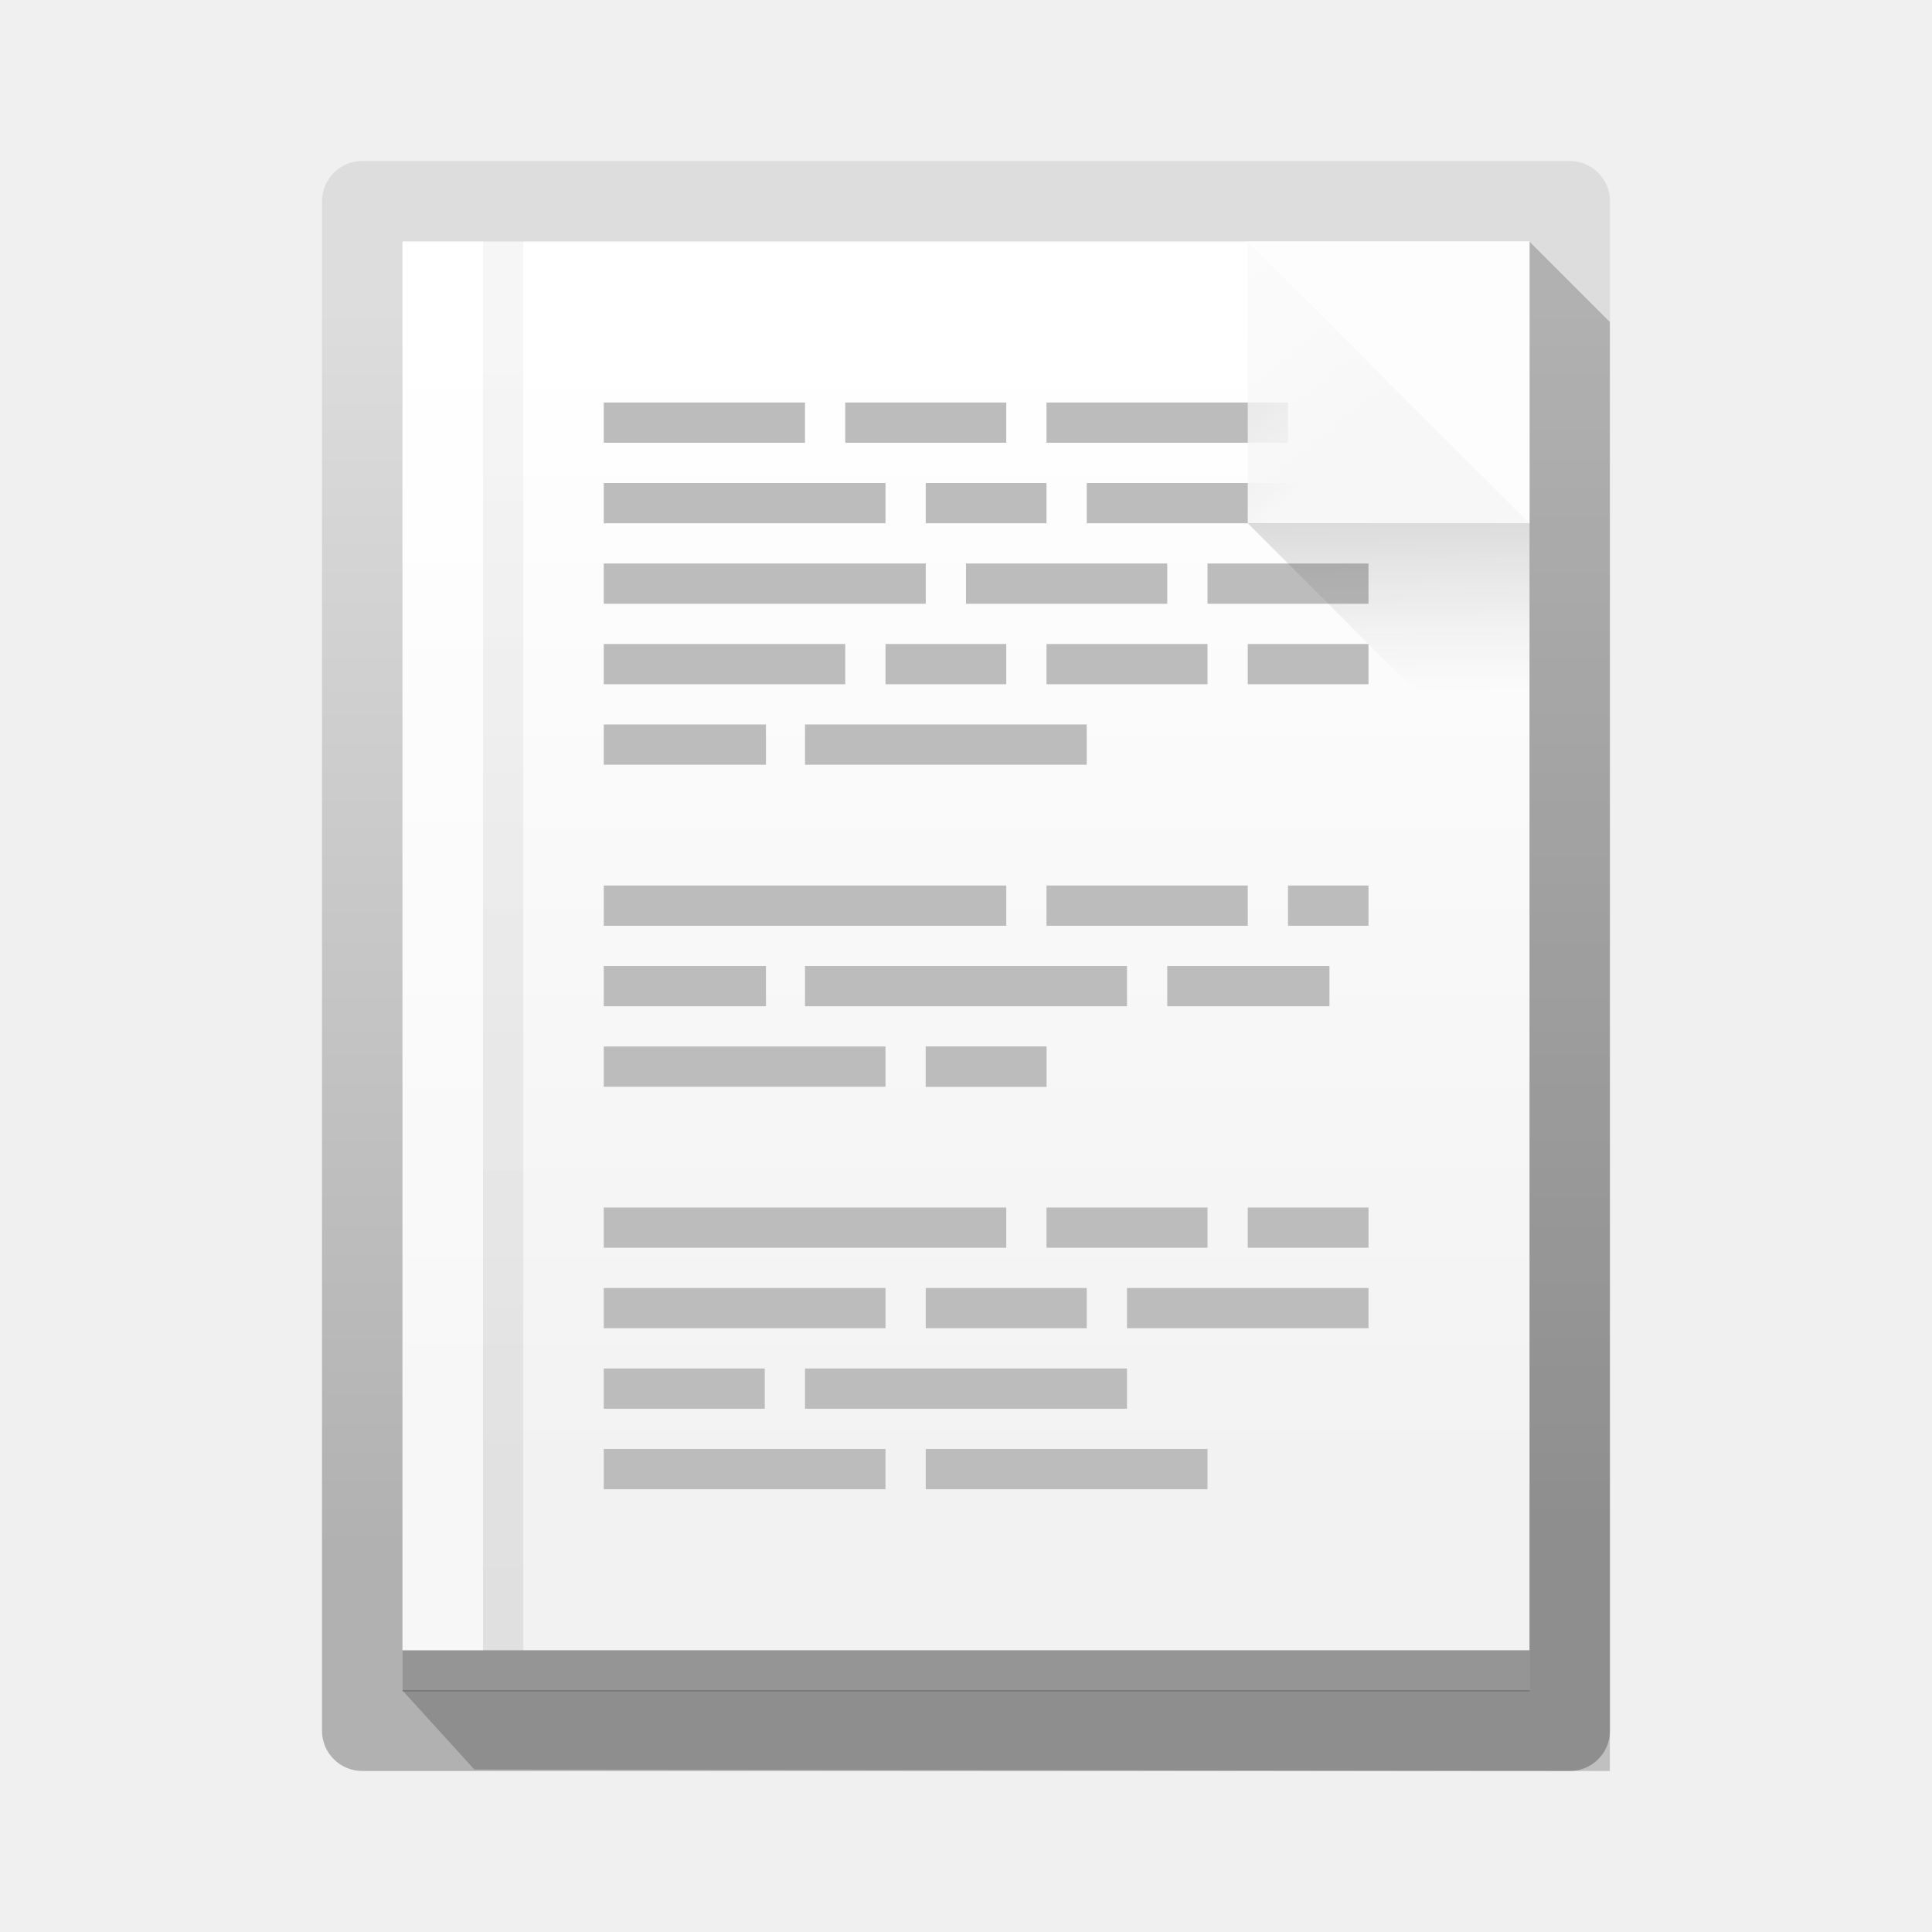
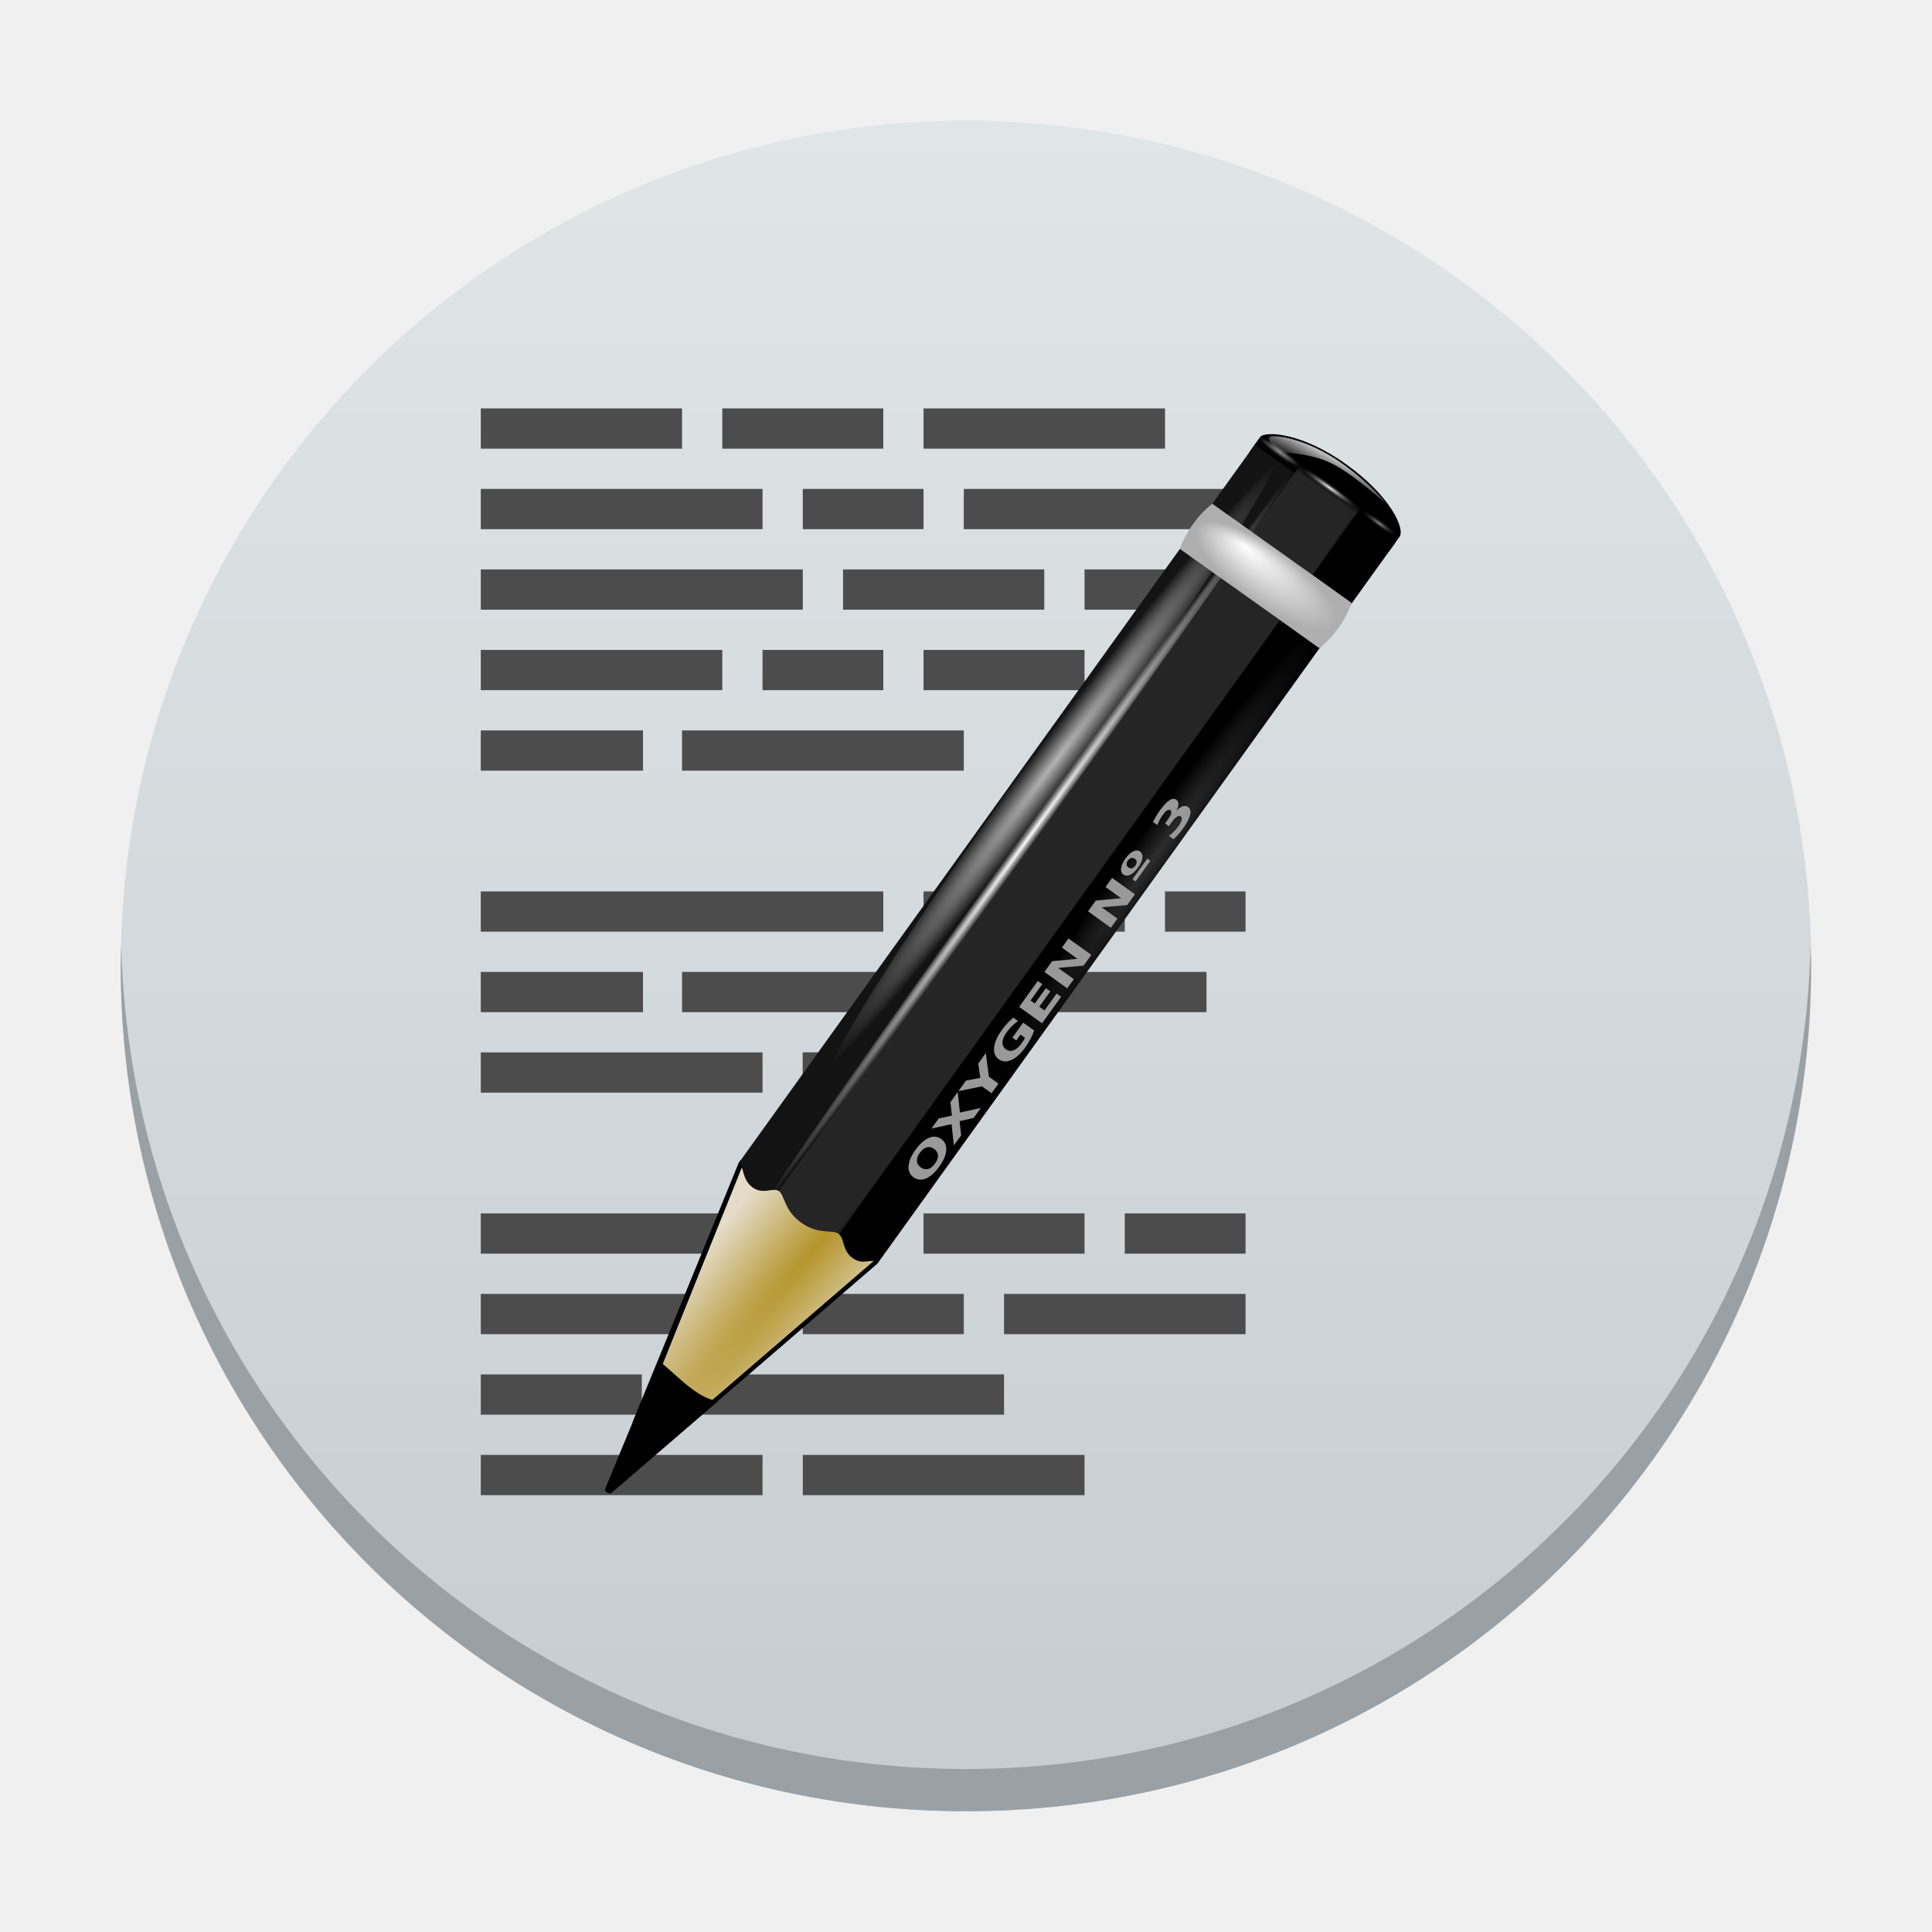
- <svg xmlns="http://www.w3.org/2000/svg" xmlns:xlink="http://www.w3.org/1999/xlink" width="48" height="48" version="1.1">
-   <defs>
+ <svg xmlns="http://www.w3.org/2000/svg" xmlns:xlink="http://www.w3.org/1999/xlink" width="48" height="48" version="1.1" id="svg9281">
+   <defs id="defs9193">
    <linearGradient id="linearGradient4485">
-       <stop style="stop-color:#000000;stop-opacity:1;" offset="0" />
-       <stop style="stop-color:#000000;stop-opacity:0.384" offset="1" />
+       <stop style="stop-color:#000000;stop-opacity:1;" offset="0" id="stop9160" />
+       <stop style="stop-color:#000000;stop-opacity:0.384" offset="1" id="stop9162" />
    </linearGradient>
    <linearGradient id="linearGradient4477">
-       <stop style="stop-color:#f7f7f7;stop-opacity:1;" offset="0" />
-       <stop style="stop-color:#f7f7f7;stop-opacity:0.392" offset="1" />
+       <stop style="stop-color:#f7f7f7;stop-opacity:1;" offset="0" id="stop9165" />
+       <stop style="stop-color:#f7f7f7;stop-opacity:0.392" offset="1" id="stop9167" />
    </linearGradient>
    <linearGradient id="b" y1="11" x1="17" y2="41" gradientUnits="userSpaceOnUse" x2="44" gradientTransform="translate(0 1004.36)">
-       <stop />
-       <stop offset="1" stop-opacity="0" />
+       <stop id="stop9170" />
+       <stop offset="1" stop-opacity="0" id="stop9172" />
    </linearGradient>
-     <linearGradient id="c" y1="40" y2="6" gradientUnits="userSpaceOnUse" x2="0" gradientTransform="matrix(0.94118,0,0,0.91176,1.412,2.08)">
-       <stop stop-color="#b1b1b1" />
-       <stop offset="1" stop-color="#dddddd" />
+     <linearGradient id="c" y1="40" y2="6" gradientUnits="userSpaceOnUse" x2="0" gradientTransform="matrix(0.94118,0,0,0.91176,72.42208,-4.92)">
+       <stop stop-color="#b1b1b1" id="stop9175" />
+       <stop offset="1" stop-color="#dddddd" id="stop9177" />
    </linearGradient>
-     <linearGradient xlink:href="#b" id="d" y1="21" x1="23" y2="39" gradientUnits="userSpaceOnUse" x2="40" />
-     <linearGradient id="e" y1="1040.95" y2="1012.95" gradientUnits="userSpaceOnUse" x2="0" gradientTransform="translate(0,-1004.36)">
-       <stop stop-color="#f2f2f2" />
-       <stop offset="1" stop-color="#ffffff" />
+     <linearGradient xlink:href="#b" id="d" y1="21" x1="23" y2="39" gradientUnits="userSpaceOnUse" x2="40" gradientTransform="translate(54.58977,-2)" />
+     <linearGradient id="e" y1="1040.95" y2="1012.95" gradientUnits="userSpaceOnUse" x2="0" gradientTransform="translate(-74.30613,-1016.36)">
+       <stop stop-color="#f2f2f2" id="stop9181" />
+       <stop offset="1" stop-color="#ffffff" id="stop9183" />
    </linearGradient>
-     <linearGradient gradientTransform="matrix(-1,0,0,-1,79.99999,38)" x2="49" gradientUnits="userSpaceOnUse" y2="20.735" x1="49.088" y1="26.497" id="d-3">
-       <stop />
-       <stop stop-opacity="0" stop-color="#655c6f" offset="1" />
+     <linearGradient gradientTransform="matrix(-1,0,0,-1.5,140.0858,43.5)" x2="49" gradientUnits="userSpaceOnUse" y2="20.735" x1="49.088" y1="26.497" id="d-3">
+       <stop id="stop9186" />
+       <stop stop-opacity="0" stop-color="#655c6f" offset="1" id="stop9188" />
    </linearGradient>
-     <linearGradient xlink:href="#linearGradient4477" id="linearGradient4483" x1="34.237" y1="10.71" x2="30.045" y2="5.495" gradientUnits="userSpaceOnUse" />
-     <linearGradient xlink:href="#linearGradient4485" id="linearGradient4491" x1="13" y1="44.006" x2="13" y2="3.172" gradientUnits="userSpaceOnUse" />
+     <linearGradient xlink:href="#linearGradient4477" id="linearGradient4483" x1="34.237" y1="10.71" x2="30.045" y2="5.495" gradientUnits="userSpaceOnUse" gradientTransform="translate(67.75328,-9)" />
+     <linearGradient xlink:href="#linearGradient4485" id="linearGradient4491" x1="13" y1="44.006" x2="13" y2="3.172" gradientUnits="userSpaceOnUse" gradientTransform="translate(85.08577,-19.77212)" />
+     <linearGradient id="a" y1="543.8" y2="503.8" x2="0" gradientUnits="userSpaceOnUse" gradientTransform="matrix(1.049947,0,0,1.05,-452.9769,-525.9899)">
+       <stop stop-color="#c6cdd1" id="stop2" />
+       <stop offset="1" stop-color="#e0e5e7" id="stop4" />
+     </linearGradient>
+     <linearGradient id="linearGradient2257">
+       <stop id="stop2259" offset="0" style="stop-color:#b4942a;stop-opacity:1;" />
+       <stop id="stop2261" offset="1" style="stop-color:#e4dcc9;stop-opacity:1" />
+     </linearGradient>
+     <linearGradient id="linearGradient2598">
+       <stop style="stop-color:#252525;stop-opacity:1;" offset="0" id="stop2600" />
+       <stop id="stop2606" offset="0.5" style="stop-color:#252525;stop-opacity:1;" />
+       <stop style="stop-color:#252525;stop-opacity:1;" offset="0.75" id="stop2608" />
+       <stop style="stop-color:#000000;stop-opacity:1;" offset="1" id="stop2602" />
+     </linearGradient>
+     <linearGradient id="linearGradient3311">
+       <stop id="stop3313" offset="0" style="stop-color:#2d2d2d;stop-opacity:1;" />
+       <stop style="stop-color:#000000;stop-opacity:1;" offset="0.5" id="stop3319" />
+       <stop id="stop3315" offset="1" style="stop-color:#000000;stop-opacity:1;" />
+     </linearGradient>
+     <linearGradient id="linearGradient3303">
+       <stop id="stop3305" offset="0" style="stop-color:#ffffff;stop-opacity:0.683;" />
+       <stop id="stop3307" offset="1" style="stop-color:#ffffff;stop-opacity:0;" />
+     </linearGradient>
+     <linearGradient id="linearGradient3058">
+       <stop style="stop-color:white;stop-opacity:1;" offset="0" id="stop3060" />
+       <stop style="stop-color:white;stop-opacity:0;" offset="1" id="stop3062" />
+     </linearGradient>
+     <linearGradient id="linearGradient3225">
+       <stop id="stop3227" offset="0" style="stop-color:#ffffff;stop-opacity:1;" />
+       <stop id="stop3229" offset="1" style="stop-color:#aeaeae;stop-opacity:1;" />
+     </linearGradient>
+     <linearGradient id="linearGradient3217">
+       <stop style="stop-color:#252525;stop-opacity:1;" offset="0" id="stop3219" />
+       <stop style="stop-color:#252525;stop-opacity:0;" offset="1" id="stop3221" />
+     </linearGradient>
+     <linearGradient id="linearGradient3207">
+       <stop id="stop3209" offset="0" style="stop-color:#ffffff;stop-opacity:1;" />
+       <stop id="stop3211" offset="1" style="stop-color:#252525;stop-opacity:0;" />
+     </linearGradient>
+     <linearGradient id="linearGradient3251">
+       <stop style="stop-color:#000000;stop-opacity:1;" offset="0" id="stop3253" />
+       <stop id="stop14161" offset="0.709" style="stop-color:#090909;stop-opacity:0.679;" />
+       <stop style="stop-color:#131313;stop-opacity:0;" offset="1" id="stop3255" />
+     </linearGradient>
+     <linearGradient id="linearGradient3273">
+       <stop id="stop3275" offset="0" style="stop-color:#ffffff;stop-opacity:0.55;" />
+       <stop id="stop3277" offset="1" style="stop-color:#ffffff;stop-opacity:0;" />
+     </linearGradient>
+     <linearGradient id="linearGradient3259">
+       <stop style="stop-color:#ffffff;stop-opacity:0.55;" offset="0" id="stop3261" />
+       <stop style="stop-color:#000000;stop-opacity:0;" offset="1" id="stop3263" />
+     </linearGradient>
+     <radialGradient xlink:href="#linearGradient2257" id="radialGradient3536-7-4" gradientUnits="userSpaceOnUse" gradientTransform="matrix(0.4879756,0.3893716,-3.151706,3.774133,379.7883,-441.032)" cx="42.618" cy="120.642" fx="42.618" fy="120.642" r="3.407" />
+     <radialGradient xlink:href="#linearGradient2598" id="radialGradient3538-5-4" gradientUnits="userSpaceOnUse" gradientTransform="matrix(0.6037407,0.440285,-5.504117,7.6106,336.1407,-427.6392)" cx="15.727" cy="58.09" fx="15.727" fy="58.09" r="2.614" />
+     <radialGradient xlink:href="#linearGradient3311" id="radialGradient3540-2-1" gradientUnits="userSpaceOnUse" gradientTransform="matrix(0.02082799,0.01479932,-0.1646447,0.2314665,43.4989,-3.454327)" cx="89.455" cy="100.747" fx="89.455" fy="100.747" r="47.746" />
+     <radialGradient xlink:href="#linearGradient3303" id="radialGradient3542-3-2" gradientUnits="userSpaceOnUse" gradientTransform="matrix(0.1980575,-0.00432738,1.1223032e-4,0.01130356,-7.070404,-32.26634)" cx="34.678" cy="7.462" fx="34.678" fy="7.462" r="47.595" />
+     <radialGradient xlink:href="#linearGradient3058" id="radialGradient3544-6-1" gradientUnits="userSpaceOnUse" gradientTransform="matrix(-0.2375834,0.00105776,-1.8359254e-5,-0.0036483,6.170743,-32.9077)" cx="34.678" cy="7.462" fx="34.678" fy="7.462" r="47.595" />
+     <radialGradient xlink:href="#linearGradient3225" id="radialGradient3546-1-4" gradientUnits="userSpaceOnUse" gradientTransform="matrix(0.4324531,0.3099345,-0.1015093,0.1410859,11.12494,-2.080542)" cx="49.01" cy="8.495" fx="47.371" fy="6.77" r="3.975" />
+     <radialGradient xlink:href="#linearGradient3207" id="radialGradient3550-0-9" gradientUnits="userSpaceOnUse" gradientTransform="matrix(0.5320481,0,0,0.05612573,7.815387,-9.542869)" cx="49.012" cy="2.674" fx="49.012" fy="2.674" r="1.725" />
+     <radialGradient xlink:href="#linearGradient3273" id="radialGradient3556-8-5" gradientUnits="userSpaceOnUse" gradientTransform="matrix(0.3528325,0,0,0.05612573,15.07306,-9.542869)" cx="49.012" cy="2.674" fx="49.012" fy="2.674" r="1.725" />
+     <radialGradient xlink:href="#linearGradient3259" id="radialGradient3560-3-4" gradientUnits="userSpaceOnUse" gradientTransform="matrix(0.3500771,0,0,0.05612573,-52.5696,-9.54287)" cx="49.012" cy="2.674" fx="49.012" fy="2.674" r="1.725" />
+     <linearGradient xlink:href="#linearGradient3217" id="linearGradient12362" gradientUnits="userSpaceOnUse" gradientTransform="matrix(0.5320481,0,0,0.4613369,7.815387,-10.61437)" x1="48.915" y1="2.972" x2="48.913" y2="2.555" />
+     <linearGradient xlink:href="#linearGradient3058" id="linearGradient12364" gradientUnits="userSpaceOnUse" gradientTransform="matrix(0.4324531,0.3099345,-0.2694344,0.3744815,12.55151,-4.063316)" x1="48.499" y1="0.812" x2="48.733" y2="2.366" />
+     <linearGradient xlink:href="#linearGradient3251" id="linearGradient12366" gradientUnits="userSpaceOnUse" gradientTransform="matrix(0.5291193,0,0,0.4613369,7.953876,-10.61437)" x1="46.052" y1="3.1" x2="46.052" y2="2.396" />
+     <linearGradient xlink:href="#linearGradient3251" id="linearGradient12368" gradientUnits="userSpaceOnUse" gradientTransform="matrix(0.4101922,0,0,0.3556761,-5.023122,-8.013421)" x1="46.052" y1="3.1" x2="46.052" y2="2.396" />
  </defs>
-   <rect width="32" x="8" y="4" height="40" style="fill:url(#c);fill-rule:evenodd" ry="1" rx="1" />
-   <path d="m 38,37 -28,5 1.786,1.963 28.21,0.037 0,-36 -2,-2 z" style="opacity:0.2;fill:url(#d);fill-rule:evenodd" />
-   <path d="m 10,6 0,36 28,0 0,-36 z" style="fill:url(#e);fill-rule:evenodd" />
-   <rect width="28" x="10" y="41" height="1.016" style="fill:#1b1b1b;fill-rule:evenodd;fill-opacity:1;opacity:0.437" />
-   <rect style="fill:#bcbcbc;fill-rule:evenodd" height="1" y="14" x="15" width="8" />
-   <rect style="fill:#bcbcbc;fill-rule:evenodd" height="1" y="14" x="24" width="5" />
-   <rect style="fill:#bcbcbc;fill-rule:evenodd" height="1" y="16" x="15" width="6" />
-   <rect style="fill:#bcbcbc;fill-rule:evenodd" height="1" y="16" x="22" width="3" />
-   <rect style="fill:#bcbcbc;fill-rule:evenodd" height="1" y="18" x="15" width="4.03" />
-   <rect style="fill:#bcbcbc;fill-rule:evenodd" height="1" y="18" x="20" width="7" />
-   <rect style="fill:#bcbcbc;fill-opacity:1;fill-rule:evenodd" height="1" y="10" x="15" width="5" />
-   <rect style="fill:#bcbcbc;fill-opacity:1;fill-rule:evenodd" height="1" y="10" x="26" width="6" />
-   <rect style="fill:#bcbcbc;fill-opacity:1;fill-rule:evenodd" height="1" y="12" x="15" width="7" />
-   <rect style="fill:#bcbcbc;fill-opacity:1;fill-rule:evenodd" height="1" y="12" x="23" width="3" />
-   <rect style="fill:#bcbcbc;fill-rule:evenodd" width="7" x="15" y="-27" height="1" transform="scale(1,-1)" />
-   <rect style="fill:#bcbcbc;fill-rule:evenodd" width="3" x="23" y="-27" height="1" transform="scale(1,-1)" />
-   <rect style="fill:#bcbcbc;fill-rule:evenodd" width="4.03" x="15" y="-25" height="1" transform="scale(1,-1)" />
-   <rect style="fill:#bcbcbc;fill-rule:evenodd" width="8" x="20" y="-25" height="1" transform="scale(1,-1)" />
-   <rect width="10" x="15" y="-23" height="1" style="fill:#bcbcbc;fill-opacity:1;fill-rule:evenodd" transform="scale(1,-1)" />
-   <rect width="5" x="26" y="-23" height="1" style="fill:#bcbcbc;fill-opacity:1;fill-rule:evenodd" transform="scale(1,-1)" />
-   <rect style="color:#000000;clip-rule:nonzero;display:inline;overflow:visible;visibility:visible;opacity:0.082;isolation:auto;mix-blend-mode:normal;color-interpolation:sRGB;color-interpolation-filters:linearRGB;solid-color:#000000;solid-opacity:1;fill:url(#linearGradient4491);fill-opacity:1;fill-rule:nonzero;stroke:none;stroke-width:1px;stroke-linecap:butt;stroke-linejoin:miter;stroke-miterlimit:4;stroke-dasharray:none;stroke-dashoffset:0;stroke-opacity:1;marker:none;color-rendering:auto;image-rendering:auto;shape-rendering:auto;text-rendering:auto;enable-background:accumulate" width="1" height="35" x="12" y="6" />
-   <rect width="10" x="15" y="30" height="1" style="fill:#bcbcbc;fill-opacity:1;fill-rule:evenodd" />
-   <rect width="7" x="15" y="32" height="1" style="fill:#bcbcbc;fill-opacity:1;fill-rule:evenodd" />
-   <rect width="4" x="23" y="32" height="1" style="fill:#bcbcbc;fill-opacity:1;fill-rule:evenodd" />
-   <rect width="4" x="15" y="34" height="1" style="fill:#bcbcbc;fill-opacity:1;fill-rule:evenodd" />
-   <rect width="7" x="15" y="36" height="1" style="fill:#bcbcbc;fill-opacity:1;fill-rule:evenodd" />
-   <rect width="4" x="26" y="16" height="1" style="fill:#bcbcbc;fill-rule:evenodd" />
-   <rect width="4" x="21" y="10" height="1" style="fill:#bcbcbc;fill-opacity:1;fill-rule:evenodd" />
-   <rect width="7" x="27" y="12" height="1" style="fill:#bcbcbc;fill-opacity:1;fill-rule:evenodd" />
-   <path style="fill:url(#linearGradient4483);fill-opacity:1;fill-rule:evenodd" d="m 38,13 -7,-7 0,7 z" />
-   <rect style="fill:#bcbcbc;fill-opacity:1;fill-rule:evenodd" height="1" y="14" x="30" width="4" />
-   <path style="opacity:0.2;fill:url(#d-3);fill-rule:evenodd" d="m 31,13 7,7 0,-7 z" />
-   <path d="m 31,6 7,7 0,-7 z" style="fill:#fdfdfd;fill-opacity:1;fill-rule:evenodd" />
-   <rect y="6" x="10" height="35" width="2" style="color:#000000;clip-rule:nonzero;display:inline;overflow:visible;visibility:visible;opacity:0.373;isolation:auto;mix-blend-mode:normal;color-interpolation:sRGB;color-interpolation-filters:linearRGB;solid-color:#000000;solid-opacity:1;fill:#ffffff;fill-opacity:1;fill-rule:nonzero;stroke:none;stroke-width:1px;stroke-linecap:butt;stroke-linejoin:miter;stroke-miterlimit:4;stroke-dasharray:none;stroke-dashoffset:0;stroke-opacity:1;marker:none;color-rendering:auto;image-rendering:auto;shape-rendering:auto;text-rendering:auto;enable-background:accumulate" />
-   <rect width="3" x="31" y="16" height="1" style="fill:#bcbcbc;fill-opacity:1;fill-rule:evenodd" />
-   <rect transform="scale(1,-1)" height="1" y="-25" x="29" width="4.03" style="fill:#bcbcbc;fill-rule:evenodd" />
-   <rect style="fill:#bcbcbc;fill-opacity:1;fill-rule:evenodd" height="1" y="30" x="26" width="4" />
-   <rect style="fill:#bcbcbc;fill-opacity:1;fill-rule:evenodd" height="1" y="34" x="20" width="8" />
-   <rect style="fill:#bcbcbc;fill-opacity:1;fill-rule:evenodd" height="1" y="36" x="23" width="7" />
-   <rect transform="scale(1,-1)" height="1" y="-27" x="23" width="3" style="fill:#bcbcbc;fill-rule:evenodd" />
-   <rect style="fill:#bcbcbc;fill-rule:evenodd" width="2" x="32" y="-23" height="1" transform="scale(1,-1)" />
-   <rect transform="scale(1,-1)" height="1" y="-31" x="31" width="3" style="fill:#bcbcbc;fill-rule:evenodd" />
-   <rect style="fill:#bcbcbc;fill-opacity:1;fill-rule:evenodd" height="1" y="32" x="28" width="6" />
+   <rect width="41.998" x="-44.999" y="3" stroke-opacity="0.55" fill="url(#a)" rx="20.999" height="42" stroke-width="2.94" transform="scale(-1,1)" id="rect20" style="fill:url(#a)" />
+   <path fill="#99a1a7" d="m 3.012,23.475 c -0.004,0.175 -0.013,0.349 -0.013,0.525 0,11.634 9.366,21 20.999,21 11.633,0 20.999,-9.366 20.999,-21 0,-0.176 -0.008,-0.35 -0.013,-0.525 -0.277,11.389 -9.534,20.475 -20.986,20.475 -11.457,0 -20.709,-9.086 -20.986,-20.475" id="path24" style="stroke-width:2.94;stroke-opacity:0.55" />
+   <rect style="fill:#4c4c4c;fill-rule:evenodd;fill-opacity:1" height="1" y="14.147" x="11.945" width="8" id="rect9203-2" />
+   <rect style="fill:#4c4c4c;fill-rule:evenodd;fill-opacity:1" height="1" y="14.147" x="20.945" width="5" id="rect9205-7" />
+   <rect style="fill:#4c4c4c;fill-rule:evenodd;fill-opacity:1" height="1" y="16.147" x="11.945" width="6" id="rect9207-0" />
+   <rect style="fill:#4c4c4c;fill-rule:evenodd;fill-opacity:1" height="1" y="16.147" x="18.945" width="3" id="rect9209-9" />
+   <rect style="fill:#4c4c4c;fill-rule:evenodd;fill-opacity:1" height="1" y="18.147" x="11.945" width="4.03" id="rect9211-3" />
+   <rect style="fill:#4c4c4c;fill-rule:evenodd;fill-opacity:1" height="1" y="18.147" x="16.945" width="7" id="rect9213-6" />
+   <rect style="fill:#4c4c4c;fill-opacity:1;fill-rule:evenodd" height="1" y="10.147" x="11.945" width="5" id="rect9215-0" />
+   <rect style="fill:#4c4c4c;fill-opacity:1;fill-rule:evenodd" height="1" y="10.147" x="22.945" width="6" id="rect9217-6" />
+   <rect style="fill:#4c4c4c;fill-opacity:1;fill-rule:evenodd" height="1" y="12.147" x="11.945" width="7" id="rect9219-2" />
+   <rect style="fill:#4c4c4c;fill-opacity:1;fill-rule:evenodd" height="1" y="12.147" x="19.945" width="3" id="rect9221-6" />
+   <rect style="fill:#4c4c4c;fill-rule:evenodd;fill-opacity:1" width="7" x="11.945" y="-27.147" height="1" transform="scale(1,-1)" id="rect9223-1" />
+   <rect style="fill:#4c4c4c;fill-rule:evenodd;fill-opacity:1" width="3" x="19.945" y="-27.147" height="1" transform="scale(1,-1)" id="rect9225-8" />
+   <rect style="fill:#4c4c4c;fill-rule:evenodd;fill-opacity:1" width="4.03" x="11.945" y="-25.147" height="1" transform="scale(1,-1)" id="rect9227-7" />
+   <rect style="fill:#4c4c4c;fill-rule:evenodd;fill-opacity:1" width="8" x="16.945" y="-25.147" height="1" transform="scale(1,-1)" id="rect9229-9" />
+   <rect width="10" x="11.945" y="-23.147" height="1" style="fill:#4c4c4c;fill-opacity:1;fill-rule:evenodd" transform="scale(1,-1)" id="rect9231-2" />
+   <rect width="5" x="22.945" y="-23.147" height="1" style="fill:#4c4c4c;fill-opacity:1;fill-rule:evenodd" transform="scale(1,-1)" id="rect9233-0" />
+   <rect width="10" x="11.945" y="30.147" height="1" style="fill:#4c4c4c;fill-opacity:1;fill-rule:evenodd" id="rect9237-2" />
+   <rect width="7" x="11.945" y="32.147" height="1" style="fill:#4c4c4c;fill-opacity:1;fill-rule:evenodd" id="rect9239-3" />
+   <rect width="4" x="19.945" y="32.147" height="1" style="fill:#4c4c4c;fill-opacity:1;fill-rule:evenodd" id="rect9241-7" />
+   <rect width="4" x="11.945" y="34.147" height="1" style="fill:#4c4c4c;fill-opacity:1;fill-rule:evenodd" id="rect9243-5" />
+   <rect width="7" x="11.945" y="36.147" height="1" style="fill:#4c4c4c;fill-opacity:1;fill-rule:evenodd" id="rect9245-9" />
+   <rect width="4" x="22.945" y="16.147" height="1" style="fill:#4c4c4c;fill-rule:evenodd;fill-opacity:1" id="rect9247-2" />
+   <rect width="4" x="17.945" y="10.147" height="1" style="fill:#4c4c4c;fill-opacity:1;fill-rule:evenodd" id="rect9249-2" />
+   <rect width="7" x="23.945" y="12.147" height="1" style="fill:#4c4c4c;fill-opacity:1;fill-rule:evenodd" id="rect9251-8" />
+   <rect style="fill:#4c4c4c;fill-opacity:1;fill-rule:evenodd" height="1" y="14.147" x="26.945" width="4" id="rect9255-9" />
+   <rect width="3" x="27.945" y="16.147" height="1" style="fill:#4c4c4c;fill-opacity:1;fill-rule:evenodd" id="rect9263-7" />
+   <rect transform="scale(1,-1)" height="1" y="-25.147" x="25.945" width="4.03" style="fill:#4c4c4c;fill-rule:evenodd;fill-opacity:1" id="rect9265-3" />
+   <rect style="fill:#4c4c4c;fill-opacity:1;fill-rule:evenodd" height="1" y="30.147" x="22.945" width="4" id="rect9267-6" />
+   <rect style="fill:#4c4c4c;fill-opacity:1;fill-rule:evenodd" height="1" y="34.147" x="16.945" width="8" id="rect9269-1" />
+   <rect style="fill:#4c4c4c;fill-opacity:1;fill-rule:evenodd" height="1" y="36.147" x="19.945" width="7" id="rect9271-2" />
+   <rect transform="scale(1,-1)" height="1" y="-27.147" x="19.945" width="3" style="fill:#4c4c4c;fill-rule:evenodd;fill-opacity:1" id="rect9273-9" />
+   <rect style="fill:#4c4c4c;fill-rule:evenodd;fill-opacity:1" width="2" x="28.945" y="-23.147" height="1" transform="scale(1,-1)" id="rect9275-3" />
+   <rect transform="scale(1,-1)" height="1" y="-31.147" x="27.945" width="3" style="fill:#4c4c4c;fill-rule:evenodd;fill-opacity:1" id="rect9277-1" />
+   <rect style="fill:#4c4c4c;fill-opacity:1;fill-rule:evenodd" height="1" y="32.147" x="24.945" width="6" id="rect9279-9" />
+   <path id="path3180-6-0" d="m 31.311,10.857 c 0.11,-0.153 1.024,-0.118 2.134,0.678 1.121,0.803 1.464,1.61 1.326,1.801 -0.09,0.125 -0.18,0.25 -0.269,0.374 -1.153,-0.826 -2.306,-1.653 -3.46,-2.479 0.09,-0.125 0.18,-0.25 0.269,-0.374 0,0 0,0 0,0" style="fill:#000000;fill-opacity:1;fill-rule:evenodd;stroke:none;stroke-width:0.208px;stroke-linecap:butt;stroke-linejoin:miter;stroke-opacity:1" />
+   <path id="path3299-3-7" d="m 18.403,28.821 -0.05,0.069 -2.636,6.443 0.862,0.559 5.208,-4.487 0.041,-0.049 z" style="fill:#000000;fill-opacity:1;fill-rule:evenodd;stroke:#000000;stroke-width:0;stroke-linecap:butt;stroke-linejoin:miter;stroke-miterlimit:4;stroke-dasharray:none;stroke-opacity:1" />
+   <path id="path2247-2-8" d="m 15.261,36.88 6.437,-5.544 0.036,-0.05 -3.237,-2.391 -0.049,0.068 z" style="fill:url(#radialGradient3536-7-4);fill-opacity:1;fill-rule:evenodd;stroke:#000000;stroke-width:0;stroke-linecap:butt;stroke-linejoin:miter;stroke-miterlimit:4;stroke-dasharray:none;stroke-opacity:1" />
+   <path id="rect2192-0-6" d="m 19.908,30.378 c 0.427,0.306 0.773,0.163 0.925,0.273 0.025,0.018 0.044,0.043 0.059,0.069 L 33.745,12.829 32.068,11.627 19.183,29.564 c 0.064,-0.009 0.122,-0.008 0.17,0.027 0.139,0.1 0.126,0.481 0.555,0.788 z" style="fill:url(#radialGradient3538-5-4);fill-opacity:1;fill-rule:nonzero;stroke:none;stroke-width:0.104;stroke-linecap:round;stroke-linejoin:round;stroke-miterlimit:4;stroke-dasharray:none;stroke-dashoffset:4;stroke-opacity:1" />
+   <path id="rect2190-6-8" d="M 33.684,12.785 20.844,30.659 c 0.138,0.115 0.08,0.412 0.337,0.596 0.278,0.199 0.454,-0.011 0.634,0.117 l 12.848,-17.885 z" style="fill:url(#radialGradient3540-2-1);fill-opacity:1;fill-rule:nonzero;stroke:none;stroke-width:0.104;stroke-linecap:round;stroke-linejoin:round;stroke-miterlimit:4;stroke-dasharray:none;stroke-dashoffset:4;stroke-opacity:1" />
+   <path id="rect1315-4-8" d="m 18.703,29.505 c 0.268,0.188 0.508,-0.016 0.65,0.086 L 32.193,11.716 31.204,11.007 18.355,28.892 c 0.005,0.003 0.011,0.008 0.016,0.012 0.111,0.08 0.062,0.411 0.332,0.601 z" style="fill:#131313;fill-opacity:1;fill-rule:nonzero;stroke:none;stroke-width:0.104;stroke-linecap:round;stroke-linejoin:round;stroke-miterlimit:4;stroke-dasharray:none;stroke-dashoffset:4;stroke-opacity:1" />
+   <ellipse transform="matrix(0.5848752,-0.8111233,-0.814066,-0.5807723,0,0)" id="path3301-7-4" style="fill:url(#radialGradient3542-3-2);fill-opacity:1;fill-rule:nonzero;stroke:none;stroke-width:0.066;stroke-linecap:round;stroke-linejoin:round;stroke-miterlimit:4;stroke-dasharray:none;stroke-dashoffset:4;stroke-opacity:1" cx="-0.201" cy="-32.332" rx="9.408" ry="0.536" />
+   <path style="fill:url(#radialGradient3544-6-1);fill-opacity:1;fill-rule:nonzero;stroke:none;stroke-width:0.05;stroke-linecap:round;stroke-linejoin:round;stroke-miterlimit:4;stroke-dasharray:none;stroke-dashoffset:4;stroke-opacity:1" id="path3321-6-3" d="m 9.24,-32.898 a 11.308,0.169 0 0 1 -11.219,0.169 11.308,0.169 0 0 1 -11.395,-0.167 11.308,0.169 0 0 1 11.04,-0.172 11.308,0.169 0 0 1 11.569,0.164" transform="matrix(0.5828347,-0.8125908,-0.8133653,-0.5817532,0,0)" />
+   <path style="fill:url(#radialGradient3546-1-4);fill-opacity:1;fill-rule:nonzero;stroke:none;stroke-width:0.104;stroke-linecap:round;stroke-linejoin:round;stroke-miterlimit:4;stroke-dasharray:none;stroke-dashoffset:4;stroke-opacity:1" d="m 30.12,12.516 c -0.365,0.274 -0.671,0.734 -0.807,1.122 l 2.777,1.974 0.807,-1.122 z m 2.485,1.765 -0.807,1.122 0.974,0.698 c 0.32,-0.23 0.651,-0.67 0.807,-1.122 z" id="path2274-5-1" />
+   <path id="path2265-6-4" d="m 16.352,33.803 -1.201,2.906 -0.121,0.297 c -1.54e-4,6.36e-4 0.001,0.005 0.001,0.006 l -0.006,6.23e-4 c 8.6e-5,8.18e-4 0.001,0.005 0.001,0.006 1.89e-4,8.12e-4 0.001,0.005 0.001,0.006 7.06e-4,0.001 0.007,0.004 0.008,0.005 4.91e-4,7.83e-4 9.71e-4,0.005 0.001,0.006 0.002,0.002 0.007,0.009 0.009,0.012 0.008,0.008 0.023,0.022 0.034,0.029 0.018,0.011 0.043,0.022 0.06,0.027 0.003,5.4e-4 0.012,0.004 0.015,0.004 9.28e-4,3.2e-5 0.005,-6.1e-4 0.006,-6.21e-4 8.29e-4,-1.07e-4 0.005,-4.74e-4 0.006,-6.22e-4 7.32e-4,-2.58e-4 0.005,-3.5e-4 0.006,-6.21e-4 6.98e-4,-2.76e-4 -0.002,-0.006 -0.001,-0.006 5.92e-4,-4.76e-4 0.006,-1.59e-4 0.006,-6.27e-4 l 0.288,-0.241 2.38,-2.054 c -0.544,-0.033 -1.154,-0.781 -1.496,-1.003 z" style="fill:#000000;fill-opacity:1;fill-rule:evenodd;stroke:none;stroke-width:0;stroke-linecap:butt;stroke-linejoin:miter;stroke-miterlimit:4;stroke-dasharray:none;stroke-opacity:1" />
+   <rect transform="matrix(0.8128085,0.5825311,-0.5840297,0.8117323,0,0)" style="fill:url(#linearGradient12362);fill-opacity:1;fill-rule:nonzero;stroke:none;stroke-width:0;stroke-linecap:round;stroke-linejoin:round;stroke-miterlimit:4;stroke-dasharray:none;stroke-dashoffset:4;stroke-opacity:1" id="rect3215-9-9" width="1.835" height="0.224" x="32.975" y="-9.408" />
+   <rect transform="matrix(0.8128085,0.5825311,-0.5840297,0.8117323,0,0)" y="-9.533" x="32.975" height="0.348" width="1.835" id="rect3205-3-2" style="fill:url(#radialGradient3550-0-9);fill-opacity:1;fill-rule:nonzero;stroke:none;stroke-width:0;stroke-linecap:round;stroke-linejoin:round;stroke-miterlimit:4;stroke-dasharray:none;stroke-dashoffset:4;stroke-opacity:1" />
+   <path id="path3233-7-0" d="m 33.114,11.362 c 0.703,0.437 1.261,1.056 1.296,1.116 0.035,0.06 -0.696,-0.628 -1.266,-0.934 -0.566,-0.304 -1.277,-0.284 -1.337,-0.322 -0.06,-0.037 -0.48,-0.385 -0.156,-0.384 0.339,9.54e-4 0.92,0.187 1.463,0.524 z" style="fill:url(#linearGradient12364);fill-opacity:1;fill-rule:evenodd;stroke:none;stroke-width:0.208px;stroke-linecap:butt;stroke-linejoin:miter;stroke-opacity:1" />
+   <rect transform="matrix(0.8128085,0.5825311,-0.5840297,0.8117323,0,0)" y="-9.408" x="31.758" height="0.224" width="1.217" id="rect3243-4-6" style="fill:url(#linearGradient12366);fill-opacity:1;fill-rule:nonzero;stroke:none;stroke-width:0;stroke-linecap:round;stroke-linejoin:round;stroke-miterlimit:4;stroke-dasharray:none;stroke-dashoffset:4;stroke-opacity:1" />
+   <rect transform="matrix(0.8128085,0.5825311,-0.5840297,0.8117323,0,0)" style="fill:url(#radialGradient3556-8-5);fill-opacity:1;fill-rule:nonzero;stroke:none;stroke-width:0;stroke-linecap:round;stroke-linejoin:round;stroke-miterlimit:4;stroke-dasharray:none;stroke-dashoffset:4;stroke-opacity:1" id="rect3245-5-8" width="1.217" height="0.348" x="31.758" y="-9.533" />
+   <rect transform="matrix(-0.8128085,-0.5825311,-0.5840297,0.8117323,0,0)" style="fill:url(#linearGradient12368);fill-opacity:1;fill-rule:nonzero;stroke:none;stroke-width:0;stroke-linecap:round;stroke-linejoin:round;stroke-miterlimit:4;stroke-dasharray:none;stroke-dashoffset:4;stroke-opacity:1" id="rect3265-2-9" width="1.208" height="0.224" x="-36.014" y="-9.408" />
+   <rect transform="matrix(-0.8128085,-0.5825311,-0.5840297,0.8117323,0,0)" y="-9.533" x="-36.014" height="0.348" width="1.208" id="rect3267-5-2" style="fill:url(#radialGradient3560-3-4);fill-opacity:1;fill-rule:nonzero;stroke:none;stroke-width:0;stroke-linecap:round;stroke-linejoin:round;stroke-miterlimit:4;stroke-dasharray:none;stroke-dashoffset:4;stroke-opacity:1" />
+   <path id="text3284-4-6" d="m 22.854,28.639 c -0.052,0.073 -0.077,0.141 -0.073,0.205 0.003,0.064 0.036,0.117 0.096,0.16 0.06,0.043 0.12,0.056 0.182,0.039 0.062,-0.017 0.119,-0.061 0.171,-0.134 0.053,-0.073 0.077,-0.142 0.073,-0.205 -0.003,-0.064 -0.036,-0.117 -0.095,-0.16 -0.06,-0.043 -0.121,-0.056 -0.182,-0.039 -0.062,0.017 -0.119,0.061 -0.172,0.135 m -0.106,-0.076 c 0.107,-0.149 0.217,-0.247 0.33,-0.294 0.113,-0.047 0.215,-0.038 0.307,0.028 0.092,0.066 0.133,0.16 0.124,0.281 -0.009,0.122 -0.067,0.257 -0.174,0.406 -0.107,0.149 -0.217,0.247 -0.33,0.294 -0.113,0.047 -0.215,0.038 -0.307,-0.028 -0.092,-0.066 -0.134,-0.16 -0.125,-0.282 0.009,-0.122 0.067,-0.258 0.174,-0.406 m 1.101,-0.922 0.521,-0.114 -0.179,0.249 -0.35,0.078 0.039,0.354 -0.18,0.25 -0.058,-0.529 -0.5,0.11 0.18,-0.25 0.329,-0.072 -0.037,-0.333 0.181,-0.251 0.055,0.508 m -0.036,-0.534 0.188,-0.261 0.354,-0.066 -0.05,-0.356 0.189,-0.262 0.074,0.589 0.239,0.171 -0.172,0.239 -0.239,-0.171 -0.583,0.118 m 1.88,-1.504 c -0.025,0.072 -0.057,0.144 -0.094,0.214 -0.037,0.07 -0.081,0.14 -0.13,0.208 -0.111,0.154 -0.226,0.258 -0.343,0.31 -0.118,0.052 -0.222,0.046 -0.312,-0.019 -0.091,-0.066 -0.13,-0.163 -0.116,-0.293 0.014,-0.129 0.078,-0.274 0.193,-0.434 0.044,-0.062 0.09,-0.118 0.138,-0.169 0.048,-0.052 0.097,-0.097 0.147,-0.138 l 0.117,0.084 c -0.055,0.039 -0.106,0.081 -0.152,0.126 -0.045,0.045 -0.087,0.093 -0.124,0.144 -0.069,0.095 -0.105,0.18 -0.11,0.255 -0.004,0.075 0.023,0.134 0.084,0.177 0.06,0.043 0.124,0.051 0.193,0.025 0.068,-0.026 0.136,-0.085 0.201,-0.177 0.018,-0.025 0.033,-0.048 0.047,-0.071 0.014,-0.023 0.024,-0.044 0.033,-0.064 l -0.11,-0.079 -0.105,0.146 -0.098,-0.07 0.268,-0.372 0.273,0.196 m -0.374,-0.586 0.465,-0.645 0.111,0.079 -0.292,0.406 0.106,0.076 0.275,-0.382 0.111,0.079 -0.275,0.382 0.13,0.093 0.302,-0.42 0.111,0.079 -0.474,0.659 -0.567,-0.407 m 0.626,-0.869 0.192,-0.267 0.632,-0.058 -0.389,-0.279 0.163,-0.227 0.567,0.407 -0.192,0.267 -0.632,0.058 0.389,0.279 -0.163,0.227 -0.567,-0.407 m 1.084,-1.505 0.192,-0.267 0.632,-0.058 -0.389,-0.279 0.163,-0.227 0.567,0.407 -0.192,0.267 -0.632,0.058 0.389,0.279 -0.163,0.227 -0.567,-0.407 m 0.93,-1.312 c 0.063,-0.088 0.128,-0.148 0.192,-0.178 0.065,-0.031 0.122,-0.03 0.17,0.004 0.048,0.035 0.068,0.087 0.059,0.158 -0.009,0.071 -0.045,0.151 -0.109,0.239 -0.064,0.089 -0.128,0.149 -0.193,0.18 -0.064,0.031 -0.121,0.029 -0.169,-0.005 -0.048,-0.034 -0.068,-0.087 -0.059,-0.158 0.009,-0.072 0.045,-0.151 0.109,-0.24 m 0.175,0.514 0.368,-0.511 0.076,0.054 -0.368,0.511 -0.076,-0.054 M 28.023,21.377 c -0.025,0.035 -0.036,0.067 -0.034,0.098 0.002,0.03 0.018,0.056 0.048,0.077 0.029,0.021 0.059,0.028 0.088,0.021 0.029,-0.008 0.057,-0.029 0.082,-0.064 0.025,-0.034 0.036,-0.066 0.034,-0.096 -0.002,-0.03 -0.018,-0.056 -0.047,-0.077 -0.029,-0.021 -0.059,-0.028 -0.088,-0.02 -0.029,0.007 -0.056,0.028 -0.081,0.062 m 1.209,-1.242 c 0.055,-0.055 0.106,-0.09 0.154,-0.105 0.048,-0.015 0.091,-0.009 0.128,0.018 0.056,0.04 0.074,0.106 0.052,0.198 -0.022,0.091 -0.081,0.204 -0.178,0.339 -0.034,0.048 -0.071,0.094 -0.111,0.138 -0.039,0.044 -0.08,0.087 -0.123,0.127 L 29.042,20.768 c 0.046,-0.035 0.088,-0.072 0.127,-0.111 0.039,-0.039 0.073,-0.08 0.104,-0.123 0.046,-0.063 0.074,-0.117 0.084,-0.16 0.011,-0.044 0.003,-0.074 -0.021,-0.092 -0.026,-0.018 -0.058,-0.015 -0.096,0.01 -0.038,0.025 -0.081,0.071 -0.13,0.138 l -0.069,0.096 -0.094,-0.068 0.072,-0.101 c 0.043,-0.06 0.07,-0.109 0.079,-0.146 0.009,-0.038 0.002,-0.065 -0.021,-0.082 -0.022,-0.016 -0.049,-0.013 -0.081,0.006 -0.033,0.02 -0.067,0.056 -0.105,0.108 -0.028,0.039 -0.053,0.079 -0.076,0.122 -0.023,0.043 -0.043,0.088 -0.061,0.134 l -0.107,-0.077 c 0.026,-0.053 0.054,-0.104 0.083,-0.153 0.029,-0.049 0.06,-0.096 0.092,-0.141 0.087,-0.12 0.164,-0.202 0.231,-0.244 0.067,-0.043 0.125,-0.047 0.174,-0.012 0.033,0.024 0.05,0.058 0.051,0.101 4.41e-4,0.044 -0.015,0.096 -0.047,0.159" style="font-style:normal;font-variant:normal;font-weight:bold;font-stretch:normal;font-size:12px;line-height:125%;font-family:'Bitstream Vera Sans';text-align:start;writing-mode:lr-tb;text-anchor:start;fill:#999999;fill-opacity:1;stroke:none;stroke-width:0.208px;stroke-linecap:butt;stroke-linejoin:miter;stroke-opacity:1" />
</svg>
